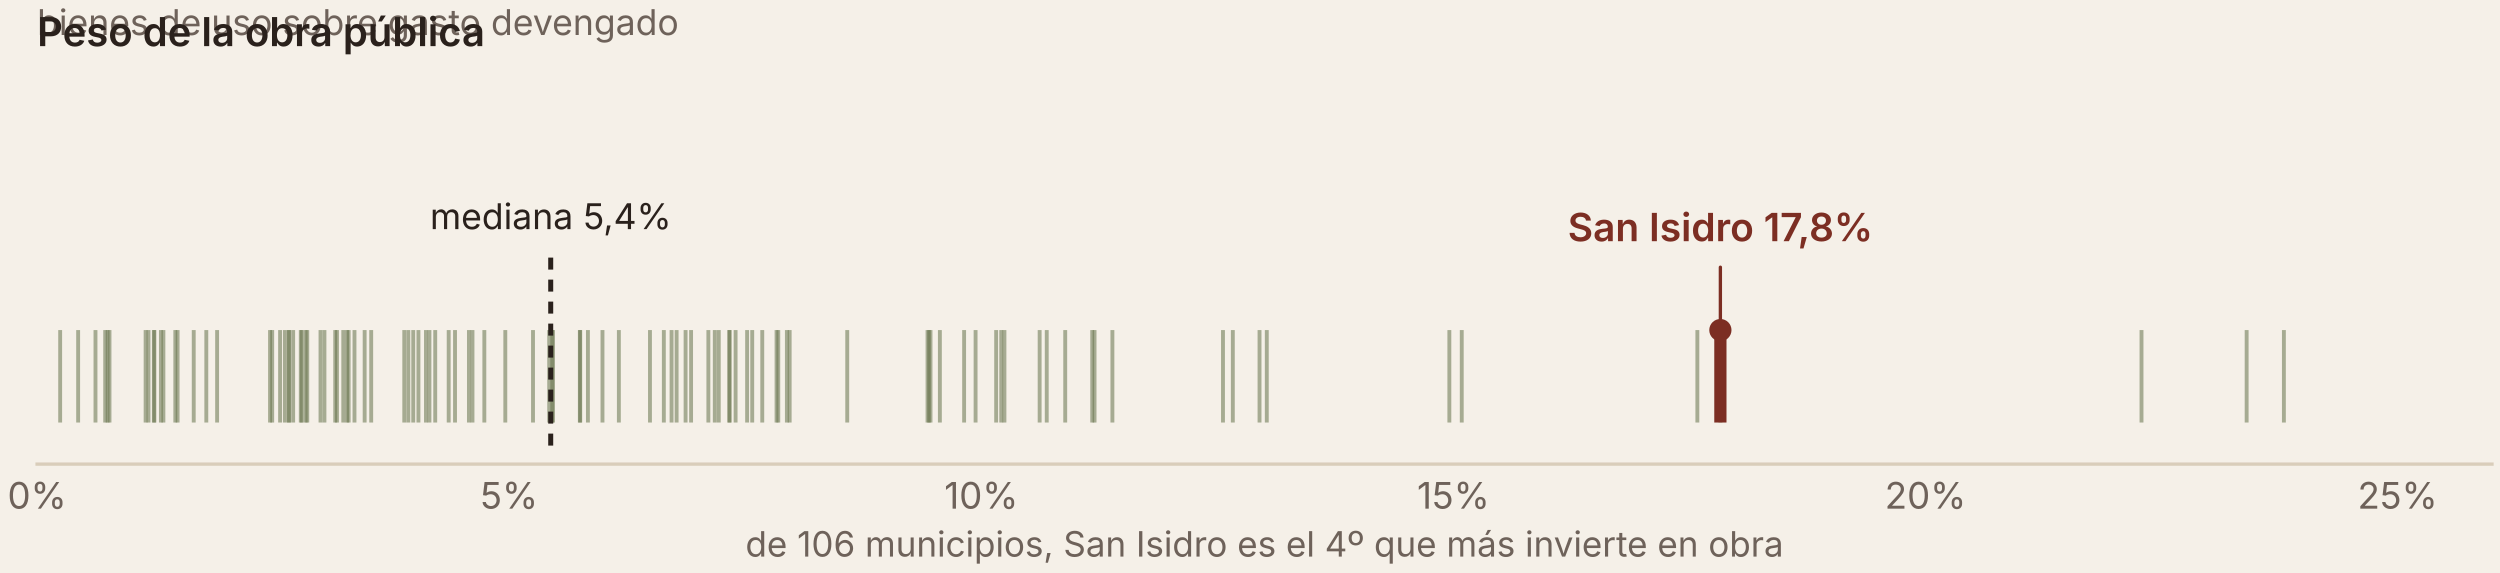
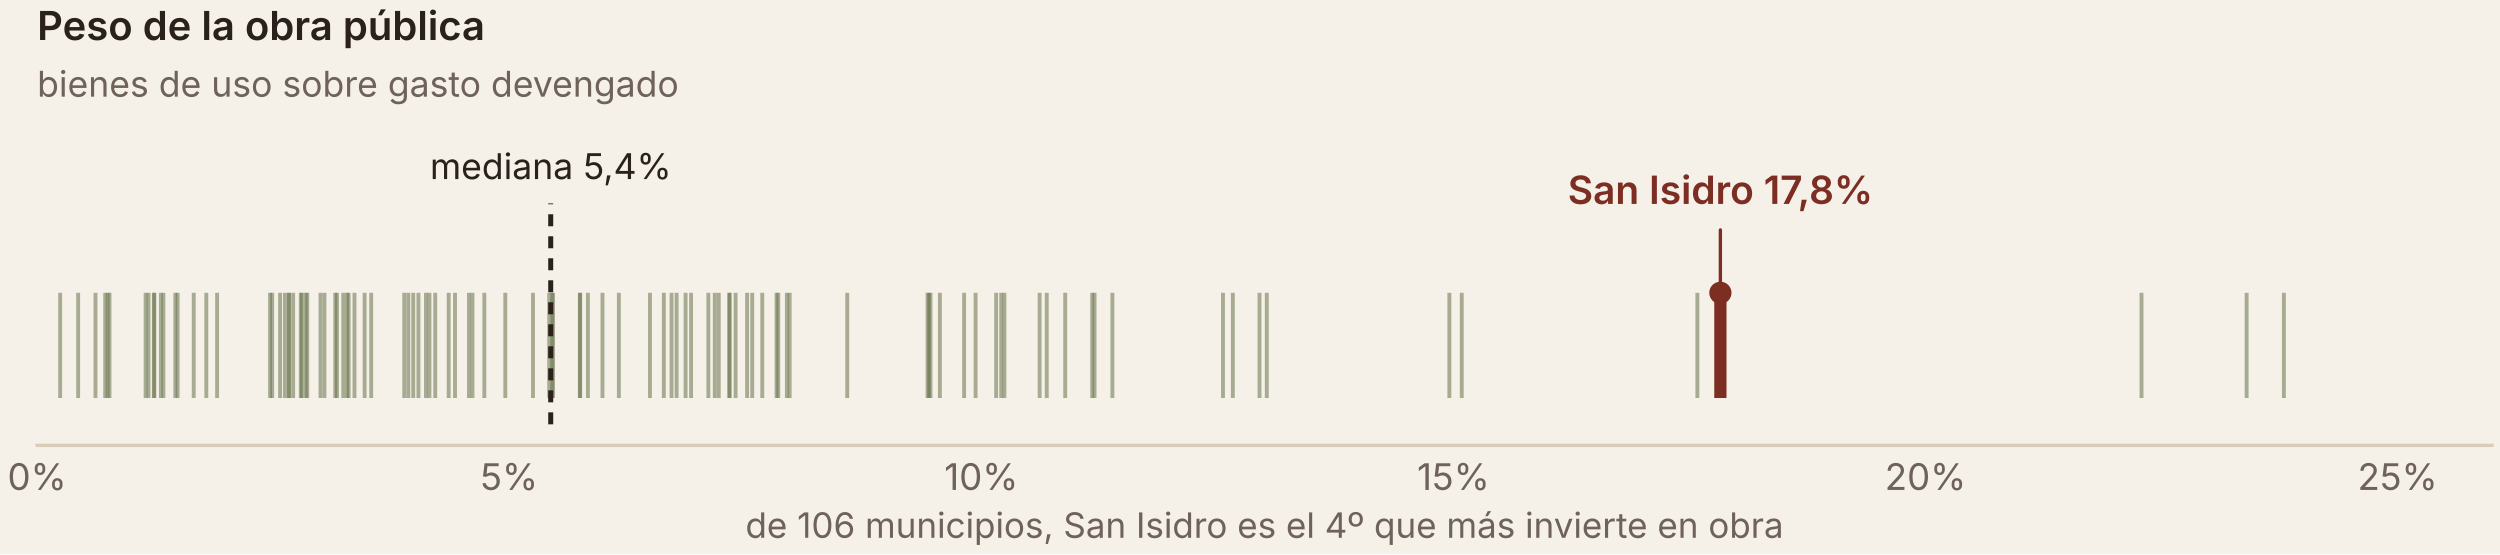
- <svg xmlns="http://www.w3.org/2000/svg" width="449.865pt" height="103.109pt" viewBox="0 0 449.865 103.109" version="1.1">
+ <svg xmlns="http://www.w3.org/2000/svg" width="449.865pt" height="99.733pt" viewBox="0 0 449.865 99.733" version="1.1">
  <defs>
    <style type="text/css">*{stroke-linejoin: round; stroke-linecap: butt}</style>
  </defs>
  <g id="figure_1">
    <g id="patch_1">
-       <path d="M 0 103.109  L 449.865 103.109  L 449.865 0  L 0 0  z " style="fill: #f5f0e8" />
+       <path d="M 0 99.733  L 449.865 99.733  L 449.865 0  L 0 0  z " style="fill: #f5f0e8" />
    </g>
    <g id="axes_1">
      <g id="patch_2">
-         <path d="M 6.675 83.516  L 448.425 83.516  L 448.425 25.304  L 6.675 25.304  z " style="fill: #f5f0e8" />
+         <path d="M 6.675 80.141  L 448.425 80.141  L 448.425 21.929  L 6.675 21.929  z " style="fill: #f5f0e8" />
      </g>
      <g id="matplotlib.axis_1">
        <g id="xtick_1">
          <g id="line2d_1" />
          <g id="text_1">
-             <text style="font-size: 6.6px; font-family: 'Inter'; text-anchor: middle; fill: #6e625a" x="6.675" y="91.531" transform="rotate(-0 6.675141 91.53055)">0%</text>
+             <text style="font-size: 6.6px; font-family: 'Inter'; text-anchor: middle; fill: #6e625a" x="6.675" y="88.155" transform="rotate(-0 6.675141 88.15502)">0%</text>
          </g>
        </g>
        <g id="xtick_2">
          <g id="line2d_2" />
          <g id="text_2">
-             <text style="font-size: 6.6px; font-family: 'Inter'; text-anchor: middle; fill: #6e625a" x="91.627" y="91.531" transform="rotate(-0 91.62706 91.53055)">5%</text>
+             <text style="font-size: 6.6px; font-family: 'Inter'; text-anchor: middle; fill: #6e625a" x="91.627" y="88.155" transform="rotate(-0 91.62706 88.15502)">5%</text>
          </g>
        </g>
        <g id="xtick_3">
          <g id="line2d_3" />
          <g id="text_3">
-             <text style="font-size: 6.6px; font-family: 'Inter'; text-anchor: middle; fill: #6e625a" x="176.579" y="91.531" transform="rotate(-0 176.579 91.53055)">10%</text>
+             <text style="font-size: 6.6px; font-family: 'Inter'; text-anchor: middle; fill: #6e625a" x="176.579" y="88.155" transform="rotate(-0 176.579 88.15502)">10%</text>
          </g>
        </g>
        <g id="xtick_4">
          <g id="line2d_4" />
          <g id="text_4">
-             <text style="font-size: 6.6px; font-family: 'Inter'; text-anchor: middle; fill: #6e625a" x="261.531" y="91.531" transform="rotate(-0 261.5309 91.53055)">15%</text>
+             <text style="font-size: 6.6px; font-family: 'Inter'; text-anchor: middle; fill: #6e625a" x="261.531" y="88.155" transform="rotate(-0 261.5309 88.15502)">15%</text>
          </g>
        </g>
        <g id="xtick_5">
          <g id="line2d_5" />
          <g id="text_5">
-             <text style="font-size: 6.6px; font-family: 'Inter'; text-anchor: middle; fill: #6e625a" x="346.483" y="91.531" transform="rotate(-0 346.4828 91.53055)">20%</text>
+             <text style="font-size: 6.6px; font-family: 'Inter'; text-anchor: middle; fill: #6e625a" x="346.483" y="88.155" transform="rotate(-0 346.4828 88.15502)">20%</text>
          </g>
        </g>
        <g id="xtick_6">
          <g id="line2d_6" />
          <g id="text_6">
-             <text style="font-size: 6.6px; font-family: 'Inter'; text-anchor: middle; fill: #6e625a" x="431.435" y="91.531" transform="rotate(-0 431.4348 91.53055)">25%</text>
+             <text style="font-size: 6.6px; font-family: 'Inter'; text-anchor: middle; fill: #6e625a" x="431.435" y="88.155" transform="rotate(-0 431.4348 88.15502)">25%</text>
          </g>
        </g>
        <g id="text_7">
-           <text style="font-size: 6.3px; font-family: 'Inter'; text-anchor: middle; fill: #6e625a" x="227.55" y="100.155" transform="rotate(-0 227.5501 100.1551)">de 106 municipios, San Isidro es el 4º que más invierte en obra</text>
+           <text style="font-size: 6.3px; font-family: 'Inter'; text-anchor: middle; fill: #6e625a" x="227.55" y="96.78" transform="rotate(-0 227.5501 96.77958)">de 106 municipios, San Isidro es el 4º que más invierte en obra</text>
        </g>
      </g>
      <g id="matplotlib.axis_2" />
      <g id="line2d_7">
-         <path d="M 10.826 76.032  L 10.826 59.4  " clip-path="url(#p38aa4fdfd3)" style="fill: none; stroke: #66734c; stroke-opacity: 0.55; stroke-width: 0.7" />
+         <path d="M 10.826 71.622  L 10.826 52.691  " clip-path="url(#p48fe1b80f5)" style="fill: none; stroke: #66734c; stroke-opacity: 0.55; stroke-width: 0.7" />
      </g>
      <g id="line2d_8">
-         <path d="M 14.061 76.032  L 14.061 59.4  " clip-path="url(#p38aa4fdfd3)" style="fill: none; stroke: #66734c; stroke-opacity: 0.55; stroke-width: 0.7" />
+         <path d="M 14.061 71.622  L 14.061 52.691  " clip-path="url(#p48fe1b80f5)" style="fill: none; stroke: #66734c; stroke-opacity: 0.55; stroke-width: 0.7" />
      </g>
      <g id="line2d_9">
-         <path d="M 17.18 76.032  L 17.18 59.4  " clip-path="url(#p38aa4fdfd3)" style="fill: none; stroke: #66734c; stroke-opacity: 0.55; stroke-width: 0.7" />
+         <path d="M 17.18 71.622  L 17.18 52.691  " clip-path="url(#p48fe1b80f5)" style="fill: none; stroke: #66734c; stroke-opacity: 0.55; stroke-width: 0.7" />
      </g>
      <g id="line2d_10">
-         <path d="M 18.929 76.032  L 18.929 59.4  " clip-path="url(#p38aa4fdfd3)" style="fill: none; stroke: #66734c; stroke-opacity: 0.55; stroke-width: 0.7" />
+         <path d="M 18.929 71.622  L 18.929 52.691  " clip-path="url(#p48fe1b80f5)" style="fill: none; stroke: #66734c; stroke-opacity: 0.55; stroke-width: 0.7" />
      </g>
      <g id="line2d_11">
-         <path d="M 19.365 76.032  L 19.365 59.4  " clip-path="url(#p38aa4fdfd3)" style="fill: none; stroke: #66734c; stroke-opacity: 0.55; stroke-width: 0.7" />
+         <path d="M 19.365 71.622  L 19.365 52.691  " clip-path="url(#p48fe1b80f5)" style="fill: none; stroke: #66734c; stroke-opacity: 0.55; stroke-width: 0.7" />
      </g>
      <g id="line2d_12">
-         <path d="M 19.702 76.032  L 19.702 59.4  " clip-path="url(#p38aa4fdfd3)" style="fill: none; stroke: #66734c; stroke-opacity: 0.55; stroke-width: 0.7" />
+         <path d="M 19.702 71.622  L 19.702 52.691  " clip-path="url(#p48fe1b80f5)" style="fill: none; stroke: #66734c; stroke-opacity: 0.55; stroke-width: 0.7" />
      </g>
      <g id="line2d_13">
-         <path d="M 26.204 76.032  L 26.204 59.4  " clip-path="url(#p38aa4fdfd3)" style="fill: none; stroke: #66734c; stroke-opacity: 0.55; stroke-width: 0.7" />
+         <path d="M 26.204 71.622  L 26.204 52.691  " clip-path="url(#p48fe1b80f5)" style="fill: none; stroke: #66734c; stroke-opacity: 0.55; stroke-width: 0.7" />
      </g>
      <g id="line2d_14">
-         <path d="M 26.72 76.032  L 26.72 59.4  " clip-path="url(#p38aa4fdfd3)" style="fill: none; stroke: #66734c; stroke-opacity: 0.55; stroke-width: 0.7" />
+         <path d="M 26.72 71.622  L 26.72 52.691  " clip-path="url(#p48fe1b80f5)" style="fill: none; stroke: #66734c; stroke-opacity: 0.55; stroke-width: 0.7" />
      </g>
      <g id="line2d_15">
-         <path d="M 27.687 76.032  L 27.687 59.4  " clip-path="url(#p38aa4fdfd3)" style="fill: none; stroke: #66734c; stroke-opacity: 0.55; stroke-width: 0.7" />
+         <path d="M 27.687 71.622  L 27.687 52.691  " clip-path="url(#p48fe1b80f5)" style="fill: none; stroke: #66734c; stroke-opacity: 0.55; stroke-width: 0.7" />
      </g>
      <g id="line2d_16">
-         <path d="M 27.779 76.032  L 27.779 59.4  " clip-path="url(#p38aa4fdfd3)" style="fill: none; stroke: #66734c; stroke-opacity: 0.55; stroke-width: 0.7" />
+         <path d="M 27.779 71.622  L 27.779 52.691  " clip-path="url(#p48fe1b80f5)" style="fill: none; stroke: #66734c; stroke-opacity: 0.55; stroke-width: 0.7" />
      </g>
      <g id="line2d_17">
-         <path d="M 28.955 76.032  L 28.955 59.4  " clip-path="url(#p38aa4fdfd3)" style="fill: none; stroke: #66734c; stroke-opacity: 0.55; stroke-width: 0.7" />
+         <path d="M 28.955 71.622  L 28.955 52.691  " clip-path="url(#p48fe1b80f5)" style="fill: none; stroke: #66734c; stroke-opacity: 0.55; stroke-width: 0.7" />
      </g>
      <g id="line2d_18">
-         <path d="M 29.403 76.032  L 29.403 59.4  " clip-path="url(#p38aa4fdfd3)" style="fill: none; stroke: #66734c; stroke-opacity: 0.55; stroke-width: 0.7" />
+         <path d="M 29.403 71.622  L 29.403 52.691  " clip-path="url(#p48fe1b80f5)" style="fill: none; stroke: #66734c; stroke-opacity: 0.55; stroke-width: 0.7" />
      </g>
      <g id="line2d_19">
-         <path d="M 31.546 76.032  L 31.546 59.4  " clip-path="url(#p38aa4fdfd3)" style="fill: none; stroke: #66734c; stroke-opacity: 0.55; stroke-width: 0.7" />
+         <path d="M 31.546 71.622  L 31.546 52.691  " clip-path="url(#p48fe1b80f5)" style="fill: none; stroke: #66734c; stroke-opacity: 0.55; stroke-width: 0.7" />
      </g>
      <g id="line2d_20">
-         <path d="M 31.959 76.032  L 31.959 59.4  " clip-path="url(#p38aa4fdfd3)" style="fill: none; stroke: #66734c; stroke-opacity: 0.55; stroke-width: 0.7" />
+         <path d="M 31.959 71.622  L 31.959 52.691  " clip-path="url(#p48fe1b80f5)" style="fill: none; stroke: #66734c; stroke-opacity: 0.55; stroke-width: 0.7" />
      </g>
      <g id="line2d_21">
-         <path d="M 34.86 76.032  L 34.86 59.4  " clip-path="url(#p38aa4fdfd3)" style="fill: none; stroke: #66734c; stroke-opacity: 0.55; stroke-width: 0.7" />
+         <path d="M 34.86 71.622  L 34.86 52.691  " clip-path="url(#p48fe1b80f5)" style="fill: none; stroke: #66734c; stroke-opacity: 0.55; stroke-width: 0.7" />
      </g>
      <g id="line2d_22">
-         <path d="M 37.124 76.032  L 37.124 59.4  " clip-path="url(#p38aa4fdfd3)" style="fill: none; stroke: #66734c; stroke-opacity: 0.55; stroke-width: 0.7" />
+         <path d="M 37.124 71.622  L 37.124 52.691  " clip-path="url(#p48fe1b80f5)" style="fill: none; stroke: #66734c; stroke-opacity: 0.55; stroke-width: 0.7" />
      </g>
      <g id="line2d_23">
-         <path d="M 39.067 76.032  L 39.067 59.4  " clip-path="url(#p38aa4fdfd3)" style="fill: none; stroke: #66734c; stroke-opacity: 0.55; stroke-width: 0.7" />
+         <path d="M 39.067 71.622  L 39.067 52.691  " clip-path="url(#p48fe1b80f5)" style="fill: none; stroke: #66734c; stroke-opacity: 0.55; stroke-width: 0.7" />
      </g>
      <g id="line2d_24">
-         <path d="M 48.592 76.032  L 48.592 59.4  " clip-path="url(#p38aa4fdfd3)" style="fill: none; stroke: #66734c; stroke-opacity: 0.55; stroke-width: 0.7" />
+         <path d="M 48.592 71.622  L 48.592 52.691  " clip-path="url(#p48fe1b80f5)" style="fill: none; stroke: #66734c; stroke-opacity: 0.55; stroke-width: 0.7" />
      </g>
      <g id="line2d_25">
-         <path d="M 48.981 76.032  L 48.981 59.4  " clip-path="url(#p38aa4fdfd3)" style="fill: none; stroke: #66734c; stroke-opacity: 0.55; stroke-width: 0.7" />
+         <path d="M 48.981 71.622  L 48.981 52.691  " clip-path="url(#p48fe1b80f5)" style="fill: none; stroke: #66734c; stroke-opacity: 0.55; stroke-width: 0.7" />
      </g>
      <g id="line2d_26">
-         <path d="M 50.4 76.032  L 50.4 59.4  " clip-path="url(#p38aa4fdfd3)" style="fill: none; stroke: #66734c; stroke-opacity: 0.55; stroke-width: 0.7" />
+         <path d="M 50.4 71.622  L 50.4 52.691  " clip-path="url(#p48fe1b80f5)" style="fill: none; stroke: #66734c; stroke-opacity: 0.55; stroke-width: 0.7" />
      </g>
      <g id="line2d_27">
-         <path d="M 51.27 76.032  L 51.27 59.4  " clip-path="url(#p38aa4fdfd3)" style="fill: none; stroke: #66734c; stroke-opacity: 0.55; stroke-width: 0.7" />
+         <path d="M 51.27 71.622  L 51.27 52.691  " clip-path="url(#p48fe1b80f5)" style="fill: none; stroke: #66734c; stroke-opacity: 0.55; stroke-width: 0.7" />
      </g>
      <g id="line2d_28">
-         <path d="M 51.98 76.032  L 51.98 59.4  " clip-path="url(#p38aa4fdfd3)" style="fill: none; stroke: #66734c; stroke-opacity: 0.55; stroke-width: 0.7" />
+         <path d="M 51.98 71.622  L 51.98 52.691  " clip-path="url(#p48fe1b80f5)" style="fill: none; stroke: #66734c; stroke-opacity: 0.55; stroke-width: 0.7" />
      </g>
      <g id="line2d_29">
-         <path d="M 52.009 76.032  L 52.009 59.4  " clip-path="url(#p38aa4fdfd3)" style="fill: none; stroke: #66734c; stroke-opacity: 0.55; stroke-width: 0.7" />
+         <path d="M 52.009 71.622  L 52.009 52.691  " clip-path="url(#p48fe1b80f5)" style="fill: none; stroke: #66734c; stroke-opacity: 0.55; stroke-width: 0.7" />
      </g>
      <g id="line2d_30">
-         <path d="M 52.753 76.032  L 52.753 59.4  " clip-path="url(#p38aa4fdfd3)" style="fill: none; stroke: #66734c; stroke-opacity: 0.55; stroke-width: 0.7" />
+         <path d="M 52.753 71.622  L 52.753 52.691  " clip-path="url(#p48fe1b80f5)" style="fill: none; stroke: #66734c; stroke-opacity: 0.55; stroke-width: 0.7" />
      </g>
      <g id="line2d_31">
-         <path d="M 54.124 76.032  L 54.124 59.4  " clip-path="url(#p38aa4fdfd3)" style="fill: none; stroke: #66734c; stroke-opacity: 0.55; stroke-width: 0.7" />
+         <path d="M 54.124 71.622  L 54.124 52.691  " clip-path="url(#p48fe1b80f5)" style="fill: none; stroke: #66734c; stroke-opacity: 0.55; stroke-width: 0.7" />
      </g>
      <g id="line2d_32">
-         <path d="M 54.316 76.032  L 54.316 59.4  " clip-path="url(#p38aa4fdfd3)" style="fill: none; stroke: #66734c; stroke-opacity: 0.55; stroke-width: 0.7" />
+         <path d="M 54.316 71.622  L 54.316 52.691  " clip-path="url(#p48fe1b80f5)" style="fill: none; stroke: #66734c; stroke-opacity: 0.55; stroke-width: 0.7" />
      </g>
      <g id="line2d_33">
-         <path d="M 55.018 76.032  L 55.018 59.4  " clip-path="url(#p38aa4fdfd3)" style="fill: none; stroke: #66734c; stroke-opacity: 0.55; stroke-width: 0.7" />
+         <path d="M 55.018 71.622  L 55.018 52.691  " clip-path="url(#p48fe1b80f5)" style="fill: none; stroke: #66734c; stroke-opacity: 0.55; stroke-width: 0.7" />
      </g>
      <g id="line2d_34">
-         <path d="M 55.29 76.032  L 55.29 59.4  " clip-path="url(#p38aa4fdfd3)" style="fill: none; stroke: #66734c; stroke-opacity: 0.55; stroke-width: 0.7" />
+         <path d="M 55.29 71.622  L 55.29 52.691  " clip-path="url(#p48fe1b80f5)" style="fill: none; stroke: #66734c; stroke-opacity: 0.55; stroke-width: 0.7" />
      </g>
      <g id="line2d_35">
-         <path d="M 57.675 76.032  L 57.675 59.4  " clip-path="url(#p38aa4fdfd3)" style="fill: none; stroke: #66734c; stroke-opacity: 0.55; stroke-width: 0.7" />
+         <path d="M 57.675 71.622  L 57.675 52.691  " clip-path="url(#p48fe1b80f5)" style="fill: none; stroke: #66734c; stroke-opacity: 0.55; stroke-width: 0.7" />
      </g>
      <g id="line2d_36">
-         <path d="M 58.382 76.032  L 58.382 59.4  " clip-path="url(#p38aa4fdfd3)" style="fill: none; stroke: #66734c; stroke-opacity: 0.55; stroke-width: 0.7" />
+         <path d="M 58.382 71.622  L 58.382 52.691  " clip-path="url(#p48fe1b80f5)" style="fill: none; stroke: #66734c; stroke-opacity: 0.55; stroke-width: 0.7" />
      </g>
      <g id="line2d_37">
-         <path d="M 60.321 76.032  L 60.321 59.4  " clip-path="url(#p38aa4fdfd3)" style="fill: none; stroke: #66734c; stroke-opacity: 0.55; stroke-width: 0.7" />
+         <path d="M 60.321 71.622  L 60.321 52.691  " clip-path="url(#p48fe1b80f5)" style="fill: none; stroke: #66734c; stroke-opacity: 0.55; stroke-width: 0.7" />
      </g>
      <g id="line2d_38">
-         <path d="M 60.642 76.032  L 60.642 59.4  " clip-path="url(#p38aa4fdfd3)" style="fill: none; stroke: #66734c; stroke-opacity: 0.55; stroke-width: 0.7" />
+         <path d="M 60.642 71.622  L 60.642 52.691  " clip-path="url(#p48fe1b80f5)" style="fill: none; stroke: #66734c; stroke-opacity: 0.55; stroke-width: 0.7" />
      </g>
      <g id="line2d_39">
-         <path d="M 61.772 76.032  L 61.772 59.4  " clip-path="url(#p38aa4fdfd3)" style="fill: none; stroke: #66734c; stroke-opacity: 0.55; stroke-width: 0.7" />
+         <path d="M 61.772 71.622  L 61.772 52.691  " clip-path="url(#p48fe1b80f5)" style="fill: none; stroke: #66734c; stroke-opacity: 0.55; stroke-width: 0.7" />
      </g>
      <g id="line2d_40">
-         <path d="M 62.453 76.032  L 62.453 59.4  " clip-path="url(#p38aa4fdfd3)" style="fill: none; stroke: #66734c; stroke-opacity: 0.55; stroke-width: 0.7" />
+         <path d="M 62.453 71.622  L 62.453 52.691  " clip-path="url(#p48fe1b80f5)" style="fill: none; stroke: #66734c; stroke-opacity: 0.55; stroke-width: 0.7" />
      </g>
      <g id="line2d_41">
-         <path d="M 62.737 76.032  L 62.737 59.4  " clip-path="url(#p38aa4fdfd3)" style="fill: none; stroke: #66734c; stroke-opacity: 0.55; stroke-width: 0.7" />
+         <path d="M 62.737 71.622  L 62.737 52.691  " clip-path="url(#p48fe1b80f5)" style="fill: none; stroke: #66734c; stroke-opacity: 0.55; stroke-width: 0.7" />
      </g>
      <g id="line2d_42">
-         <path d="M 63.787 76.032  L 63.787 59.4  " clip-path="url(#p38aa4fdfd3)" style="fill: none; stroke: #66734c; stroke-opacity: 0.55; stroke-width: 0.7" />
+         <path d="M 63.787 71.622  L 63.787 52.691  " clip-path="url(#p48fe1b80f5)" style="fill: none; stroke: #66734c; stroke-opacity: 0.55; stroke-width: 0.7" />
      </g>
      <g id="line2d_43">
-         <path d="M 65.616 76.032  L 65.616 59.4  " clip-path="url(#p38aa4fdfd3)" style="fill: none; stroke: #66734c; stroke-opacity: 0.55; stroke-width: 0.7" />
+         <path d="M 65.616 71.622  L 65.616 52.691  " clip-path="url(#p48fe1b80f5)" style="fill: none; stroke: #66734c; stroke-opacity: 0.55; stroke-width: 0.7" />
      </g>
      <g id="line2d_44">
-         <path d="M 66.797 76.032  L 66.797 59.4  " clip-path="url(#p38aa4fdfd3)" style="fill: none; stroke: #66734c; stroke-opacity: 0.55; stroke-width: 0.7" />
+         <path d="M 66.797 71.622  L 66.797 52.691  " clip-path="url(#p48fe1b80f5)" style="fill: none; stroke: #66734c; stroke-opacity: 0.55; stroke-width: 0.7" />
      </g>
      <g id="line2d_45">
-         <path d="M 72.746 76.032  L 72.746 59.4  " clip-path="url(#p38aa4fdfd3)" style="fill: none; stroke: #66734c; stroke-opacity: 0.55; stroke-width: 0.7" />
+         <path d="M 72.746 71.622  L 72.746 52.691  " clip-path="url(#p48fe1b80f5)" style="fill: none; stroke: #66734c; stroke-opacity: 0.55; stroke-width: 0.7" />
      </g>
      <g id="line2d_46">
-         <path d="M 73.473 76.032  L 73.473 59.4  " clip-path="url(#p38aa4fdfd3)" style="fill: none; stroke: #66734c; stroke-opacity: 0.55; stroke-width: 0.7" />
+         <path d="M 73.473 71.622  L 73.473 52.691  " clip-path="url(#p48fe1b80f5)" style="fill: none; stroke: #66734c; stroke-opacity: 0.55; stroke-width: 0.7" />
      </g>
      <g id="line2d_47">
-         <path d="M 74.361 76.032  L 74.361 59.4  " clip-path="url(#p38aa4fdfd3)" style="fill: none; stroke: #66734c; stroke-opacity: 0.55; stroke-width: 0.7" />
+         <path d="M 74.361 71.622  L 74.361 52.691  " clip-path="url(#p48fe1b80f5)" style="fill: none; stroke: #66734c; stroke-opacity: 0.55; stroke-width: 0.7" />
      </g>
      <g id="line2d_48">
-         <path d="M 75.294 76.032  L 75.294 59.4  " clip-path="url(#p38aa4fdfd3)" style="fill: none; stroke: #66734c; stroke-opacity: 0.55; stroke-width: 0.7" />
+         <path d="M 75.294 71.622  L 75.294 52.691  " clip-path="url(#p48fe1b80f5)" style="fill: none; stroke: #66734c; stroke-opacity: 0.55; stroke-width: 0.7" />
      </g>
      <g id="line2d_49">
-         <path d="M 76.648 76.032  L 76.648 59.4  " clip-path="url(#p38aa4fdfd3)" style="fill: none; stroke: #66734c; stroke-opacity: 0.55; stroke-width: 0.7" />
+         <path d="M 76.648 71.622  L 76.648 52.691  " clip-path="url(#p48fe1b80f5)" style="fill: none; stroke: #66734c; stroke-opacity: 0.55; stroke-width: 0.7" />
      </g>
      <g id="line2d_50">
-         <path d="M 77.275 76.032  L 77.275 59.4  " clip-path="url(#p38aa4fdfd3)" style="fill: none; stroke: #66734c; stroke-opacity: 0.55; stroke-width: 0.7" />
+         <path d="M 77.275 71.622  L 77.275 52.691  " clip-path="url(#p48fe1b80f5)" style="fill: none; stroke: #66734c; stroke-opacity: 0.55; stroke-width: 0.7" />
      </g>
      <g id="line2d_51">
-         <path d="M 78.317 76.032  L 78.317 59.4  " clip-path="url(#p38aa4fdfd3)" style="fill: none; stroke: #66734c; stroke-opacity: 0.55; stroke-width: 0.7" />
+         <path d="M 78.317 71.622  L 78.317 52.691  " clip-path="url(#p48fe1b80f5)" style="fill: none; stroke: #66734c; stroke-opacity: 0.55; stroke-width: 0.7" />
      </g>
      <g id="line2d_52">
-         <path d="M 80.74 76.032  L 80.74 59.4  " clip-path="url(#p38aa4fdfd3)" style="fill: none; stroke: #66734c; stroke-opacity: 0.55; stroke-width: 0.7" />
+         <path d="M 80.74 71.622  L 80.74 52.691  " clip-path="url(#p48fe1b80f5)" style="fill: none; stroke: #66734c; stroke-opacity: 0.55; stroke-width: 0.7" />
      </g>
      <g id="line2d_53">
-         <path d="M 81.878 76.032  L 81.878 59.4  " clip-path="url(#p38aa4fdfd3)" style="fill: none; stroke: #66734c; stroke-opacity: 0.55; stroke-width: 0.7" />
+         <path d="M 81.878 71.622  L 81.878 52.691  " clip-path="url(#p48fe1b80f5)" style="fill: none; stroke: #66734c; stroke-opacity: 0.55; stroke-width: 0.7" />
      </g>
      <g id="line2d_54">
-         <path d="M 84.382 76.032  L 84.382 59.4  " clip-path="url(#p38aa4fdfd3)" style="fill: none; stroke: #66734c; stroke-opacity: 0.55; stroke-width: 0.7" />
+         <path d="M 84.382 71.622  L 84.382 52.691  " clip-path="url(#p48fe1b80f5)" style="fill: none; stroke: #66734c; stroke-opacity: 0.55; stroke-width: 0.7" />
      </g>
      <g id="line2d_55">
-         <path d="M 85.021 76.032  L 85.021 59.4  " clip-path="url(#p38aa4fdfd3)" style="fill: none; stroke: #66734c; stroke-opacity: 0.55; stroke-width: 0.7" />
+         <path d="M 85.021 71.622  L 85.021 52.691  " clip-path="url(#p48fe1b80f5)" style="fill: none; stroke: #66734c; stroke-opacity: 0.55; stroke-width: 0.7" />
      </g>
      <g id="line2d_56">
-         <path d="M 87.155 76.032  L 87.155 59.4  " clip-path="url(#p38aa4fdfd3)" style="fill: none; stroke: #66734c; stroke-opacity: 0.55; stroke-width: 0.7" />
+         <path d="M 87.155 71.622  L 87.155 52.691  " clip-path="url(#p48fe1b80f5)" style="fill: none; stroke: #66734c; stroke-opacity: 0.55; stroke-width: 0.7" />
      </g>
      <g id="line2d_57">
-         <path d="M 90.927 76.032  L 90.927 59.4  " clip-path="url(#p38aa4fdfd3)" style="fill: none; stroke: #66734c; stroke-opacity: 0.55; stroke-width: 0.7" />
+         <path d="M 90.927 71.622  L 90.927 52.691  " clip-path="url(#p48fe1b80f5)" style="fill: none; stroke: #66734c; stroke-opacity: 0.55; stroke-width: 0.7" />
      </g>
      <g id="line2d_58">
-         <path d="M 95.912 76.032  L 95.912 59.4  " clip-path="url(#p38aa4fdfd3)" style="fill: none; stroke: #66734c; stroke-opacity: 0.55; stroke-width: 0.7" />
+         <path d="M 95.912 71.622  L 95.912 52.691  " clip-path="url(#p48fe1b80f5)" style="fill: none; stroke: #66734c; stroke-opacity: 0.55; stroke-width: 0.7" />
      </g>
      <g id="line2d_59">
-         <path d="M 98.824 76.032  L 98.824 59.4  " clip-path="url(#p38aa4fdfd3)" style="fill: none; stroke: #66734c; stroke-opacity: 0.55; stroke-width: 0.7" />
+         <path d="M 98.824 71.622  L 98.824 52.691  " clip-path="url(#p48fe1b80f5)" style="fill: none; stroke: #66734c; stroke-opacity: 0.55; stroke-width: 0.7" />
      </g>
      <g id="line2d_60">
-         <path d="M 99.371 76.032  L 99.371 59.4  " clip-path="url(#p38aa4fdfd3)" style="fill: none; stroke: #66734c; stroke-opacity: 0.55; stroke-width: 0.7" />
+         <path d="M 99.371 71.622  L 99.371 52.691  " clip-path="url(#p48fe1b80f5)" style="fill: none; stroke: #66734c; stroke-opacity: 0.55; stroke-width: 0.7" />
      </g>
      <g id="line2d_61">
-         <path d="M 99.511 76.032  L 99.511 59.4  " clip-path="url(#p38aa4fdfd3)" style="fill: none; stroke: #66734c; stroke-opacity: 0.55; stroke-width: 0.7" />
+         <path d="M 99.511 71.622  L 99.511 52.691  " clip-path="url(#p48fe1b80f5)" style="fill: none; stroke: #66734c; stroke-opacity: 0.55; stroke-width: 0.7" />
      </g>
      <g id="line2d_62">
-         <path d="M 104.341 76.032  L 104.341 59.4  " clip-path="url(#p38aa4fdfd3)" style="fill: none; stroke: #66734c; stroke-opacity: 0.55; stroke-width: 0.7" />
+         <path d="M 104.341 71.622  L 104.341 52.691  " clip-path="url(#p48fe1b80f5)" style="fill: none; stroke: #66734c; stroke-opacity: 0.55; stroke-width: 0.7" />
      </g>
      <g id="line2d_63">
-         <path d="M 104.409 76.032  L 104.409 59.4  " clip-path="url(#p38aa4fdfd3)" style="fill: none; stroke: #66734c; stroke-opacity: 0.55; stroke-width: 0.7" />
+         <path d="M 104.409 71.622  L 104.409 52.691  " clip-path="url(#p48fe1b80f5)" style="fill: none; stroke: #66734c; stroke-opacity: 0.55; stroke-width: 0.7" />
      </g>
      <g id="line2d_64">
-         <path d="M 105.794 76.032  L 105.794 59.4  " clip-path="url(#p38aa4fdfd3)" style="fill: none; stroke: #66734c; stroke-opacity: 0.55; stroke-width: 0.7" />
+         <path d="M 105.794 71.622  L 105.794 52.691  " clip-path="url(#p48fe1b80f5)" style="fill: none; stroke: #66734c; stroke-opacity: 0.55; stroke-width: 0.7" />
      </g>
      <g id="line2d_65">
-         <path d="M 108.415 76.032  L 108.415 59.4  " clip-path="url(#p38aa4fdfd3)" style="fill: none; stroke: #66734c; stroke-opacity: 0.55; stroke-width: 0.7" />
+         <path d="M 108.415 71.622  L 108.415 52.691  " clip-path="url(#p48fe1b80f5)" style="fill: none; stroke: #66734c; stroke-opacity: 0.55; stroke-width: 0.7" />
      </g>
      <g id="line2d_66">
-         <path d="M 111.361 76.032  L 111.361 59.4  " clip-path="url(#p38aa4fdfd3)" style="fill: none; stroke: #66734c; stroke-opacity: 0.55; stroke-width: 0.7" />
+         <path d="M 111.361 71.622  L 111.361 52.691  " clip-path="url(#p48fe1b80f5)" style="fill: none; stroke: #66734c; stroke-opacity: 0.55; stroke-width: 0.7" />
      </g>
      <g id="line2d_67">
-         <path d="M 116.96 76.032  L 116.96 59.4  " clip-path="url(#p38aa4fdfd3)" style="fill: none; stroke: #66734c; stroke-opacity: 0.55; stroke-width: 0.7" />
+         <path d="M 116.96 71.622  L 116.96 52.691  " clip-path="url(#p48fe1b80f5)" style="fill: none; stroke: #66734c; stroke-opacity: 0.55; stroke-width: 0.7" />
      </g>
      <g id="line2d_68">
-         <path d="M 119.454 76.032  L 119.454 59.4  " clip-path="url(#p38aa4fdfd3)" style="fill: none; stroke: #66734c; stroke-opacity: 0.55; stroke-width: 0.7" />
+         <path d="M 119.454 71.622  L 119.454 52.691  " clip-path="url(#p48fe1b80f5)" style="fill: none; stroke: #66734c; stroke-opacity: 0.55; stroke-width: 0.7" />
      </g>
      <g id="line2d_69">
-         <path d="M 120.845 76.032  L 120.845 59.4  " clip-path="url(#p38aa4fdfd3)" style="fill: none; stroke: #66734c; stroke-opacity: 0.55; stroke-width: 0.7" />
+         <path d="M 120.845 71.622  L 120.845 52.691  " clip-path="url(#p48fe1b80f5)" style="fill: none; stroke: #66734c; stroke-opacity: 0.55; stroke-width: 0.7" />
      </g>
      <g id="line2d_70">
-         <path d="M 121.754 76.032  L 121.754 59.4  " clip-path="url(#p38aa4fdfd3)" style="fill: none; stroke: #66734c; stroke-opacity: 0.55; stroke-width: 0.7" />
+         <path d="M 121.754 71.622  L 121.754 52.691  " clip-path="url(#p48fe1b80f5)" style="fill: none; stroke: #66734c; stroke-opacity: 0.55; stroke-width: 0.7" />
      </g>
      <g id="line2d_71">
-         <path d="M 123.368 76.032  L 123.368 59.4  " clip-path="url(#p38aa4fdfd3)" style="fill: none; stroke: #66734c; stroke-opacity: 0.55; stroke-width: 0.7" />
+         <path d="M 123.368 71.622  L 123.368 52.691  " clip-path="url(#p48fe1b80f5)" style="fill: none; stroke: #66734c; stroke-opacity: 0.55; stroke-width: 0.7" />
      </g>
      <g id="line2d_72">
-         <path d="M 124.357 76.032  L 124.357 59.4  " clip-path="url(#p38aa4fdfd3)" style="fill: none; stroke: #66734c; stroke-opacity: 0.55; stroke-width: 0.7" />
+         <path d="M 124.357 71.622  L 124.357 52.691  " clip-path="url(#p48fe1b80f5)" style="fill: none; stroke: #66734c; stroke-opacity: 0.55; stroke-width: 0.7" />
      </g>
      <g id="line2d_73">
-         <path d="M 127.468 76.032  L 127.468 59.4  " clip-path="url(#p38aa4fdfd3)" style="fill: none; stroke: #66734c; stroke-opacity: 0.55; stroke-width: 0.7" />
+         <path d="M 127.468 71.622  L 127.468 52.691  " clip-path="url(#p48fe1b80f5)" style="fill: none; stroke: #66734c; stroke-opacity: 0.55; stroke-width: 0.7" />
      </g>
      <g id="line2d_74">
-         <path d="M 128.622 76.032  L 128.622 59.4  " clip-path="url(#p38aa4fdfd3)" style="fill: none; stroke: #66734c; stroke-opacity: 0.55; stroke-width: 0.7" />
+         <path d="M 128.622 71.622  L 128.622 52.691  " clip-path="url(#p48fe1b80f5)" style="fill: none; stroke: #66734c; stroke-opacity: 0.55; stroke-width: 0.7" />
      </g>
      <g id="line2d_75">
-         <path d="M 129.339 76.032  L 129.339 59.4  " clip-path="url(#p38aa4fdfd3)" style="fill: none; stroke: #66734c; stroke-opacity: 0.55; stroke-width: 0.7" />
+         <path d="M 129.339 71.622  L 129.339 52.691  " clip-path="url(#p48fe1b80f5)" style="fill: none; stroke: #66734c; stroke-opacity: 0.55; stroke-width: 0.7" />
      </g>
      <g id="line2d_76">
-         <path d="M 131.218 76.032  L 131.218 59.4  " clip-path="url(#p38aa4fdfd3)" style="fill: none; stroke: #66734c; stroke-opacity: 0.55; stroke-width: 0.7" />
+         <path d="M 131.218 71.622  L 131.218 52.691  " clip-path="url(#p48fe1b80f5)" style="fill: none; stroke: #66734c; stroke-opacity: 0.55; stroke-width: 0.7" />
      </g>
      <g id="line2d_77">
-         <path d="M 131.31 76.032  L 131.31 59.4  " clip-path="url(#p38aa4fdfd3)" style="fill: none; stroke: #66734c; stroke-opacity: 0.55; stroke-width: 0.7" />
+         <path d="M 131.31 71.622  L 131.31 52.691  " clip-path="url(#p48fe1b80f5)" style="fill: none; stroke: #66734c; stroke-opacity: 0.55; stroke-width: 0.7" />
      </g>
      <g id="line2d_78">
-         <path d="M 132.367 76.032  L 132.367 59.4  " clip-path="url(#p38aa4fdfd3)" style="fill: none; stroke: #66734c; stroke-opacity: 0.55; stroke-width: 0.7" />
+         <path d="M 132.367 71.622  L 132.367 52.691  " clip-path="url(#p48fe1b80f5)" style="fill: none; stroke: #66734c; stroke-opacity: 0.55; stroke-width: 0.7" />
      </g>
      <g id="line2d_79">
-         <path d="M 134.439 76.032  L 134.439 59.4  " clip-path="url(#p38aa4fdfd3)" style="fill: none; stroke: #66734c; stroke-opacity: 0.55; stroke-width: 0.7" />
+         <path d="M 134.439 71.622  L 134.439 52.691  " clip-path="url(#p48fe1b80f5)" style="fill: none; stroke: #66734c; stroke-opacity: 0.55; stroke-width: 0.7" />
      </g>
      <g id="line2d_80">
-         <path d="M 135.359 76.032  L 135.359 59.4  " clip-path="url(#p38aa4fdfd3)" style="fill: none; stroke: #66734c; stroke-opacity: 0.55; stroke-width: 0.7" />
+         <path d="M 135.359 71.622  L 135.359 52.691  " clip-path="url(#p48fe1b80f5)" style="fill: none; stroke: #66734c; stroke-opacity: 0.55; stroke-width: 0.7" />
      </g>
      <g id="line2d_81">
-         <path d="M 137.165 76.032  L 137.165 59.4  " clip-path="url(#p38aa4fdfd3)" style="fill: none; stroke: #66734c; stroke-opacity: 0.55; stroke-width: 0.7" />
+         <path d="M 137.165 71.622  L 137.165 52.691  " clip-path="url(#p48fe1b80f5)" style="fill: none; stroke: #66734c; stroke-opacity: 0.55; stroke-width: 0.7" />
      </g>
      <g id="line2d_82">
-         <path d="M 139.737 76.032  L 139.737 59.4  " clip-path="url(#p38aa4fdfd3)" style="fill: none; stroke: #66734c; stroke-opacity: 0.55; stroke-width: 0.7" />
+         <path d="M 139.737 71.622  L 139.737 52.691  " clip-path="url(#p48fe1b80f5)" style="fill: none; stroke: #66734c; stroke-opacity: 0.55; stroke-width: 0.7" />
      </g>
      <g id="line2d_83">
-         <path d="M 140.046 76.032  L 140.046 59.4  " clip-path="url(#p38aa4fdfd3)" style="fill: none; stroke: #66734c; stroke-opacity: 0.55; stroke-width: 0.7" />
+         <path d="M 140.046 71.622  L 140.046 52.691  " clip-path="url(#p48fe1b80f5)" style="fill: none; stroke: #66734c; stroke-opacity: 0.55; stroke-width: 0.7" />
      </g>
      <g id="line2d_84">
-         <path d="M 141.597 76.032  L 141.597 59.4  " clip-path="url(#p38aa4fdfd3)" style="fill: none; stroke: #66734c; stroke-opacity: 0.55; stroke-width: 0.7" />
+         <path d="M 141.597 71.622  L 141.597 52.691  " clip-path="url(#p48fe1b80f5)" style="fill: none; stroke: #66734c; stroke-opacity: 0.55; stroke-width: 0.7" />
      </g>
      <g id="line2d_85">
-         <path d="M 142.097 76.032  L 142.097 59.4  " clip-path="url(#p38aa4fdfd3)" style="fill: none; stroke: #66734c; stroke-opacity: 0.55; stroke-width: 0.7" />
+         <path d="M 142.097 71.622  L 142.097 52.691  " clip-path="url(#p48fe1b80f5)" style="fill: none; stroke: #66734c; stroke-opacity: 0.55; stroke-width: 0.7" />
      </g>
      <g id="line2d_86">
-         <path d="M 152.456 76.032  L 152.456 59.4  " clip-path="url(#p38aa4fdfd3)" style="fill: none; stroke: #66734c; stroke-opacity: 0.55; stroke-width: 0.7" />
+         <path d="M 152.456 71.622  L 152.456 52.691  " clip-path="url(#p48fe1b80f5)" style="fill: none; stroke: #66734c; stroke-opacity: 0.55; stroke-width: 0.7" />
      </g>
      <g id="line2d_87">
-         <path d="M 166.908 76.032  L 166.908 59.4  " clip-path="url(#p38aa4fdfd3)" style="fill: none; stroke: #66734c; stroke-opacity: 0.55; stroke-width: 0.7" />
+         <path d="M 166.908 71.622  L 166.908 52.691  " clip-path="url(#p48fe1b80f5)" style="fill: none; stroke: #66734c; stroke-opacity: 0.55; stroke-width: 0.7" />
      </g>
      <g id="line2d_88">
-         <path d="M 167.171 76.032  L 167.171 59.4  " clip-path="url(#p38aa4fdfd3)" style="fill: none; stroke: #66734c; stroke-opacity: 0.55; stroke-width: 0.7" />
+         <path d="M 167.171 71.622  L 167.171 52.691  " clip-path="url(#p48fe1b80f5)" style="fill: none; stroke: #66734c; stroke-opacity: 0.55; stroke-width: 0.7" />
      </g>
      <g id="line2d_89">
-         <path d="M 167.44 76.032  L 167.44 59.4  " clip-path="url(#p38aa4fdfd3)" style="fill: none; stroke: #66734c; stroke-opacity: 0.55; stroke-width: 0.7" />
+         <path d="M 167.44 71.622  L 167.44 52.691  " clip-path="url(#p48fe1b80f5)" style="fill: none; stroke: #66734c; stroke-opacity: 0.55; stroke-width: 0.7" />
      </g>
      <g id="line2d_90">
-         <path d="M 169.125 76.032  L 169.125 59.4  " clip-path="url(#p38aa4fdfd3)" style="fill: none; stroke: #66734c; stroke-opacity: 0.55; stroke-width: 0.7" />
+         <path d="M 169.125 71.622  L 169.125 52.691  " clip-path="url(#p48fe1b80f5)" style="fill: none; stroke: #66734c; stroke-opacity: 0.55; stroke-width: 0.7" />
      </g>
      <g id="line2d_91">
-         <path d="M 173.488 76.032  L 173.488 59.4  " clip-path="url(#p38aa4fdfd3)" style="fill: none; stroke: #66734c; stroke-opacity: 0.55; stroke-width: 0.7" />
+         <path d="M 173.488 71.622  L 173.488 52.691  " clip-path="url(#p48fe1b80f5)" style="fill: none; stroke: #66734c; stroke-opacity: 0.55; stroke-width: 0.7" />
      </g>
      <g id="line2d_92">
-         <path d="M 175.553 76.032  L 175.553 59.4  " clip-path="url(#p38aa4fdfd3)" style="fill: none; stroke: #66734c; stroke-opacity: 0.55; stroke-width: 0.7" />
+         <path d="M 175.553 71.622  L 175.553 52.691  " clip-path="url(#p48fe1b80f5)" style="fill: none; stroke: #66734c; stroke-opacity: 0.55; stroke-width: 0.7" />
      </g>
      <g id="line2d_93">
-         <path d="M 179.253 76.032  L 179.253 59.4  " clip-path="url(#p38aa4fdfd3)" style="fill: none; stroke: #66734c; stroke-opacity: 0.55; stroke-width: 0.7" />
+         <path d="M 179.253 71.622  L 179.253 52.691  " clip-path="url(#p48fe1b80f5)" style="fill: none; stroke: #66734c; stroke-opacity: 0.55; stroke-width: 0.7" />
      </g>
      <g id="line2d_94">
-         <path d="M 180.169 76.032  L 180.169 59.4  " clip-path="url(#p38aa4fdfd3)" style="fill: none; stroke: #66734c; stroke-opacity: 0.55; stroke-width: 0.7" />
+         <path d="M 180.169 71.622  L 180.169 52.691  " clip-path="url(#p48fe1b80f5)" style="fill: none; stroke: #66734c; stroke-opacity: 0.55; stroke-width: 0.7" />
      </g>
      <g id="line2d_95">
-         <path d="M 180.743 76.032  L 180.743 59.4  " clip-path="url(#p38aa4fdfd3)" style="fill: none; stroke: #66734c; stroke-opacity: 0.55; stroke-width: 0.7" />
+         <path d="M 180.743 71.622  L 180.743 52.691  " clip-path="url(#p48fe1b80f5)" style="fill: none; stroke: #66734c; stroke-opacity: 0.55; stroke-width: 0.7" />
      </g>
      <g id="line2d_96">
-         <path d="M 187.079 76.032  L 187.079 59.4  " clip-path="url(#p38aa4fdfd3)" style="fill: none; stroke: #66734c; stroke-opacity: 0.55; stroke-width: 0.7" />
+         <path d="M 187.079 71.622  L 187.079 52.691  " clip-path="url(#p48fe1b80f5)" style="fill: none; stroke: #66734c; stroke-opacity: 0.55; stroke-width: 0.7" />
      </g>
      <g id="line2d_97">
-         <path d="M 188.357 76.032  L 188.357 59.4  " clip-path="url(#p38aa4fdfd3)" style="fill: none; stroke: #66734c; stroke-opacity: 0.55; stroke-width: 0.7" />
+         <path d="M 188.357 71.622  L 188.357 52.691  " clip-path="url(#p48fe1b80f5)" style="fill: none; stroke: #66734c; stroke-opacity: 0.55; stroke-width: 0.7" />
      </g>
      <g id="line2d_98">
-         <path d="M 191.682 76.032  L 191.682 59.4  " clip-path="url(#p38aa4fdfd3)" style="fill: none; stroke: #66734c; stroke-opacity: 0.55; stroke-width: 0.7" />
+         <path d="M 191.682 71.622  L 191.682 52.691  " clip-path="url(#p48fe1b80f5)" style="fill: none; stroke: #66734c; stroke-opacity: 0.55; stroke-width: 0.7" />
      </g>
      <g id="line2d_99">
-         <path d="M 196.541 76.032  L 196.541 59.4  " clip-path="url(#p38aa4fdfd3)" style="fill: none; stroke: #66734c; stroke-opacity: 0.55; stroke-width: 0.7" />
+         <path d="M 196.541 71.622  L 196.541 52.691  " clip-path="url(#p48fe1b80f5)" style="fill: none; stroke: #66734c; stroke-opacity: 0.55; stroke-width: 0.7" />
      </g>
      <g id="line2d_100">
-         <path d="M 196.959 76.032  L 196.959 59.4  " clip-path="url(#p38aa4fdfd3)" style="fill: none; stroke: #66734c; stroke-opacity: 0.55; stroke-width: 0.7" />
+         <path d="M 196.959 71.622  L 196.959 52.691  " clip-path="url(#p48fe1b80f5)" style="fill: none; stroke: #66734c; stroke-opacity: 0.55; stroke-width: 0.7" />
      </g>
      <g id="line2d_101">
-         <path d="M 200.172 76.032  L 200.172 59.4  " clip-path="url(#p38aa4fdfd3)" style="fill: none; stroke: #66734c; stroke-opacity: 0.55; stroke-width: 0.7" />
+         <path d="M 200.172 71.622  L 200.172 52.691  " clip-path="url(#p48fe1b80f5)" style="fill: none; stroke: #66734c; stroke-opacity: 0.55; stroke-width: 0.7" />
      </g>
      <g id="line2d_102">
-         <path d="M 220.071 76.032  L 220.071 59.4  " clip-path="url(#p38aa4fdfd3)" style="fill: none; stroke: #66734c; stroke-opacity: 0.55; stroke-width: 0.7" />
+         <path d="M 220.071 71.622  L 220.071 52.691  " clip-path="url(#p48fe1b80f5)" style="fill: none; stroke: #66734c; stroke-opacity: 0.55; stroke-width: 0.7" />
      </g>
      <g id="line2d_103">
-         <path d="M 221.841 76.032  L 221.841 59.4  " clip-path="url(#p38aa4fdfd3)" style="fill: none; stroke: #66734c; stroke-opacity: 0.55; stroke-width: 0.7" />
+         <path d="M 221.841 71.622  L 221.841 52.691  " clip-path="url(#p48fe1b80f5)" style="fill: none; stroke: #66734c; stroke-opacity: 0.55; stroke-width: 0.7" />
      </g>
      <g id="line2d_104">
-         <path d="M 226.646 76.032  L 226.646 59.4  " clip-path="url(#p38aa4fdfd3)" style="fill: none; stroke: #66734c; stroke-opacity: 0.55; stroke-width: 0.7" />
+         <path d="M 226.646 71.622  L 226.646 52.691  " clip-path="url(#p48fe1b80f5)" style="fill: none; stroke: #66734c; stroke-opacity: 0.55; stroke-width: 0.7" />
      </g>
      <g id="line2d_105">
-         <path d="M 227.953 76.032  L 227.953 59.4  " clip-path="url(#p38aa4fdfd3)" style="fill: none; stroke: #66734c; stroke-opacity: 0.55; stroke-width: 0.7" />
+         <path d="M 227.953 71.622  L 227.953 52.691  " clip-path="url(#p48fe1b80f5)" style="fill: none; stroke: #66734c; stroke-opacity: 0.55; stroke-width: 0.7" />
      </g>
      <g id="line2d_106">
-         <path d="M 260.805 76.032  L 260.805 59.4  " clip-path="url(#p38aa4fdfd3)" style="fill: none; stroke: #66734c; stroke-opacity: 0.55; stroke-width: 0.7" />
+         <path d="M 260.805 71.622  L 260.805 52.691  " clip-path="url(#p48fe1b80f5)" style="fill: none; stroke: #66734c; stroke-opacity: 0.55; stroke-width: 0.7" />
      </g>
      <g id="line2d_107">
-         <path d="M 263.036 76.032  L 263.036 59.4  " clip-path="url(#p38aa4fdfd3)" style="fill: none; stroke: #66734c; stroke-opacity: 0.55; stroke-width: 0.7" />
+         <path d="M 263.036 71.622  L 263.036 52.691  " clip-path="url(#p48fe1b80f5)" style="fill: none; stroke: #66734c; stroke-opacity: 0.55; stroke-width: 0.7" />
      </g>
      <g id="line2d_108">
-         <path d="M 305.432 76.032  L 305.432 59.4  " clip-path="url(#p38aa4fdfd3)" style="fill: none; stroke: #66734c; stroke-opacity: 0.55; stroke-width: 0.7" />
+         <path d="M 305.432 71.622  L 305.432 52.691  " clip-path="url(#p48fe1b80f5)" style="fill: none; stroke: #66734c; stroke-opacity: 0.55; stroke-width: 0.7" />
      </g>
      <g id="line2d_109">
-         <path d="M 309.575 76.032  L 309.575 59.4  " clip-path="url(#p38aa4fdfd3)" style="fill: none; stroke: #66734c; stroke-opacity: 0.55; stroke-width: 0.7" />
+         <path d="M 309.575 71.622  L 309.575 52.691  " clip-path="url(#p48fe1b80f5)" style="fill: none; stroke: #66734c; stroke-opacity: 0.55; stroke-width: 0.7" />
      </g>
      <g id="line2d_110">
-         <path d="M 385.355 76.032  L 385.355 59.4  " clip-path="url(#p38aa4fdfd3)" style="fill: none; stroke: #66734c; stroke-opacity: 0.55; stroke-width: 0.7" />
+         <path d="M 385.355 71.622  L 385.355 52.691  " clip-path="url(#p48fe1b80f5)" style="fill: none; stroke: #66734c; stroke-opacity: 0.55; stroke-width: 0.7" />
      </g>
      <g id="line2d_111">
-         <path d="M 404.274 76.032  L 404.274 59.4  " clip-path="url(#p38aa4fdfd3)" style="fill: none; stroke: #66734c; stroke-opacity: 0.55; stroke-width: 0.7" />
+         <path d="M 404.274 71.622  L 404.274 52.691  " clip-path="url(#p48fe1b80f5)" style="fill: none; stroke: #66734c; stroke-opacity: 0.55; stroke-width: 0.7" />
      </g>
      <g id="line2d_112">
-         <path d="M 410.978 76.032  L 410.978 59.4  " clip-path="url(#p38aa4fdfd3)" style="fill: none; stroke: #66734c; stroke-opacity: 0.55; stroke-width: 0.7" />
+         <path d="M 410.978 71.622  L 410.978 52.691  " clip-path="url(#p48fe1b80f5)" style="fill: none; stroke: #66734c; stroke-opacity: 0.55; stroke-width: 0.7" />
      </g>
      <g id="patch_3">
-         <path d="M 6.675 83.516  L 448.425 83.516  " style="fill: none; stroke: #d9cdba; stroke-width: 0.6; stroke-linejoin: miter; stroke-linecap: square" />
+         <path d="M 6.675 80.141  L 448.425 80.141  " style="fill: none; stroke: #d9cdba; stroke-width: 0.6; stroke-linejoin: miter; stroke-linecap: square" />
      </g>
      <g id="line2d_113">
-         <path d="M 99.098 80.19  L 99.098 45.263  " clip-path="url(#p38aa4fdfd3)" style="fill: none; stroke-dasharray: 2.16,1.8; stroke-dashoffset: 0; stroke: #2a211c; stroke-width: 0.9" />
+         <path d="M 99.098 76.354  L 99.098 36.6  " clip-path="url(#p48fe1b80f5)" style="fill: none; stroke-dasharray: 2.16,1.8; stroke-dashoffset: 0; stroke: #2a211c; stroke-width: 0.9" />
      </g>
      <g id="text_8">
-         <text style="font-size: 6.4px; font-family: 'Inter'; text-anchor: start; fill: #6e625a" x="6.675" y="6.303" transform="rotate(-0 6.675141 6.303)">bienes de uso sobre gasto devengado</text>
+         <text style="font-weight: 600; font-size: 7.2px; font-family: 'Inter'; text-anchor: start; fill: #2a211c" x="6.675" y="7.199" transform="rotate(-0 6.675141 7.198875)">Peso de la obra pública</text>
      </g>
      <g id="text_9">
-         <text style="font-weight: 600; font-size: 7.2px; font-family: 'Inter'; text-anchor: start; fill: #2a211c" x="6.675" y="8.304" transform="rotate(-0 6.675141 8.3041)">Peso de la obra pública   </text>
+         <text style="font-size: 6.4px; font-family: 'Inter'; text-anchor: start; fill: #6e625a" x="6.675" y="17.391" transform="rotate(-0 6.675141 17.39106)">bienes de uso sobre gasto devengado</text>
      </g>
      <g id="text_10">
-         <text style="font-size: 6.4px; font-family: 'Inter'; text-anchor: middle; fill: #2a211c" x="99.098" y="41.23" transform="rotate(-0 99.09774 41.2302)">mediana  5,4%</text>
+         <text style="font-size: 6.4px; font-family: 'Inter'; text-anchor: middle; fill: #2a211c" x="99.098" y="32.223" transform="rotate(-0 99.09774 32.22277)">mediana  5,4%</text>
      </g>
      <g id="line2d_114">
-         <path d="M 309.575 76.032  L 309.575 59.4  " clip-path="url(#p38aa4fdfd3)" style="fill: none; stroke: #7c2e23; stroke-width: 2.2" />
+         <path d="M 309.575 71.622  L 309.575 52.691  " clip-path="url(#p48fe1b80f5)" style="fill: none; stroke: #7c2e23; stroke-width: 2.2" />
      </g>
      <g id="PathCollection_1">
-         <path d="M 309.575 61.4  C 310.105 61.4 310.614 61.189 310.989 60.814  C 311.364 60.439 311.575 59.93 311.575 59.4  C 311.575 58.869 311.364 58.361 310.989 57.985  C 310.614 57.61 310.105 57.4 309.575 57.4  C 309.044 57.4 308.535 57.61 308.16 57.985  C 307.785 58.361 307.575 58.869 307.575 59.4  C 307.575 59.93 307.785 60.439 308.16 60.814  C 308.535 61.189 309.044 61.4 309.575 61.4  z " clip-path="url(#p38aa4fdfd3)" style="fill: #7c2e23" />
+         <path d="M 309.575 54.691  C 310.105 54.691 310.614 54.48 310.989 54.105  C 311.364 53.73 311.575 53.221 311.575 52.691  C 311.575 52.161 311.364 51.652 310.989 51.277  C 310.614 50.902 310.105 50.691 309.575 50.691  C 309.044 50.691 308.535 50.902 308.16 51.277  C 307.785 51.652 307.575 52.161 307.575 52.691  C 307.575 53.221 307.785 53.73 308.16 54.105  C 308.535 54.48 309.044 54.691 309.575 54.691  z " clip-path="url(#p48fe1b80f5)" style="fill: #7c2e23" />
      </g>
      <g id="patch_4">
-         <path d="M 309.575 48.085  Q 309.575 52.741 309.575 57.397  " style="fill: none; stroke: #7c2e23; stroke-width: 0.6; stroke-linecap: round" />
+         <path d="M 309.575 41.377  Q 309.575 46.033 309.575 50.688  " style="fill: none; stroke: #7c2e23; stroke-width: 0.6; stroke-linecap: round" />
      </g>
      <g id="text_11">
-         <text style="font-weight: 600; font-size: 7px; font-family: 'Inter'; text-anchor: middle; fill: #7c2e23" x="309.575" y="43.4" transform="rotate(-0 309.5746 43.3997)">San Isidro  17,8%</text>
+         <text style="font-weight: 600; font-size: 7px; font-family: 'Inter'; text-anchor: middle; fill: #7c2e23" x="309.575" y="36.691" transform="rotate(-0 309.5746 36.691)">San Isidro  17,8%</text>
      </g>
    </g>
  </g>
  <defs>
-     <clipPath id="p38aa4fdfd3">
-       <rect x="6.675" y="25.304" width="441.75" height="58.212" />
+     <clipPath id="p48fe1b80f5">
+       <rect x="6.675" y="21.929" width="441.75" height="58.212" />
    </clipPath>
  </defs>
</svg>
